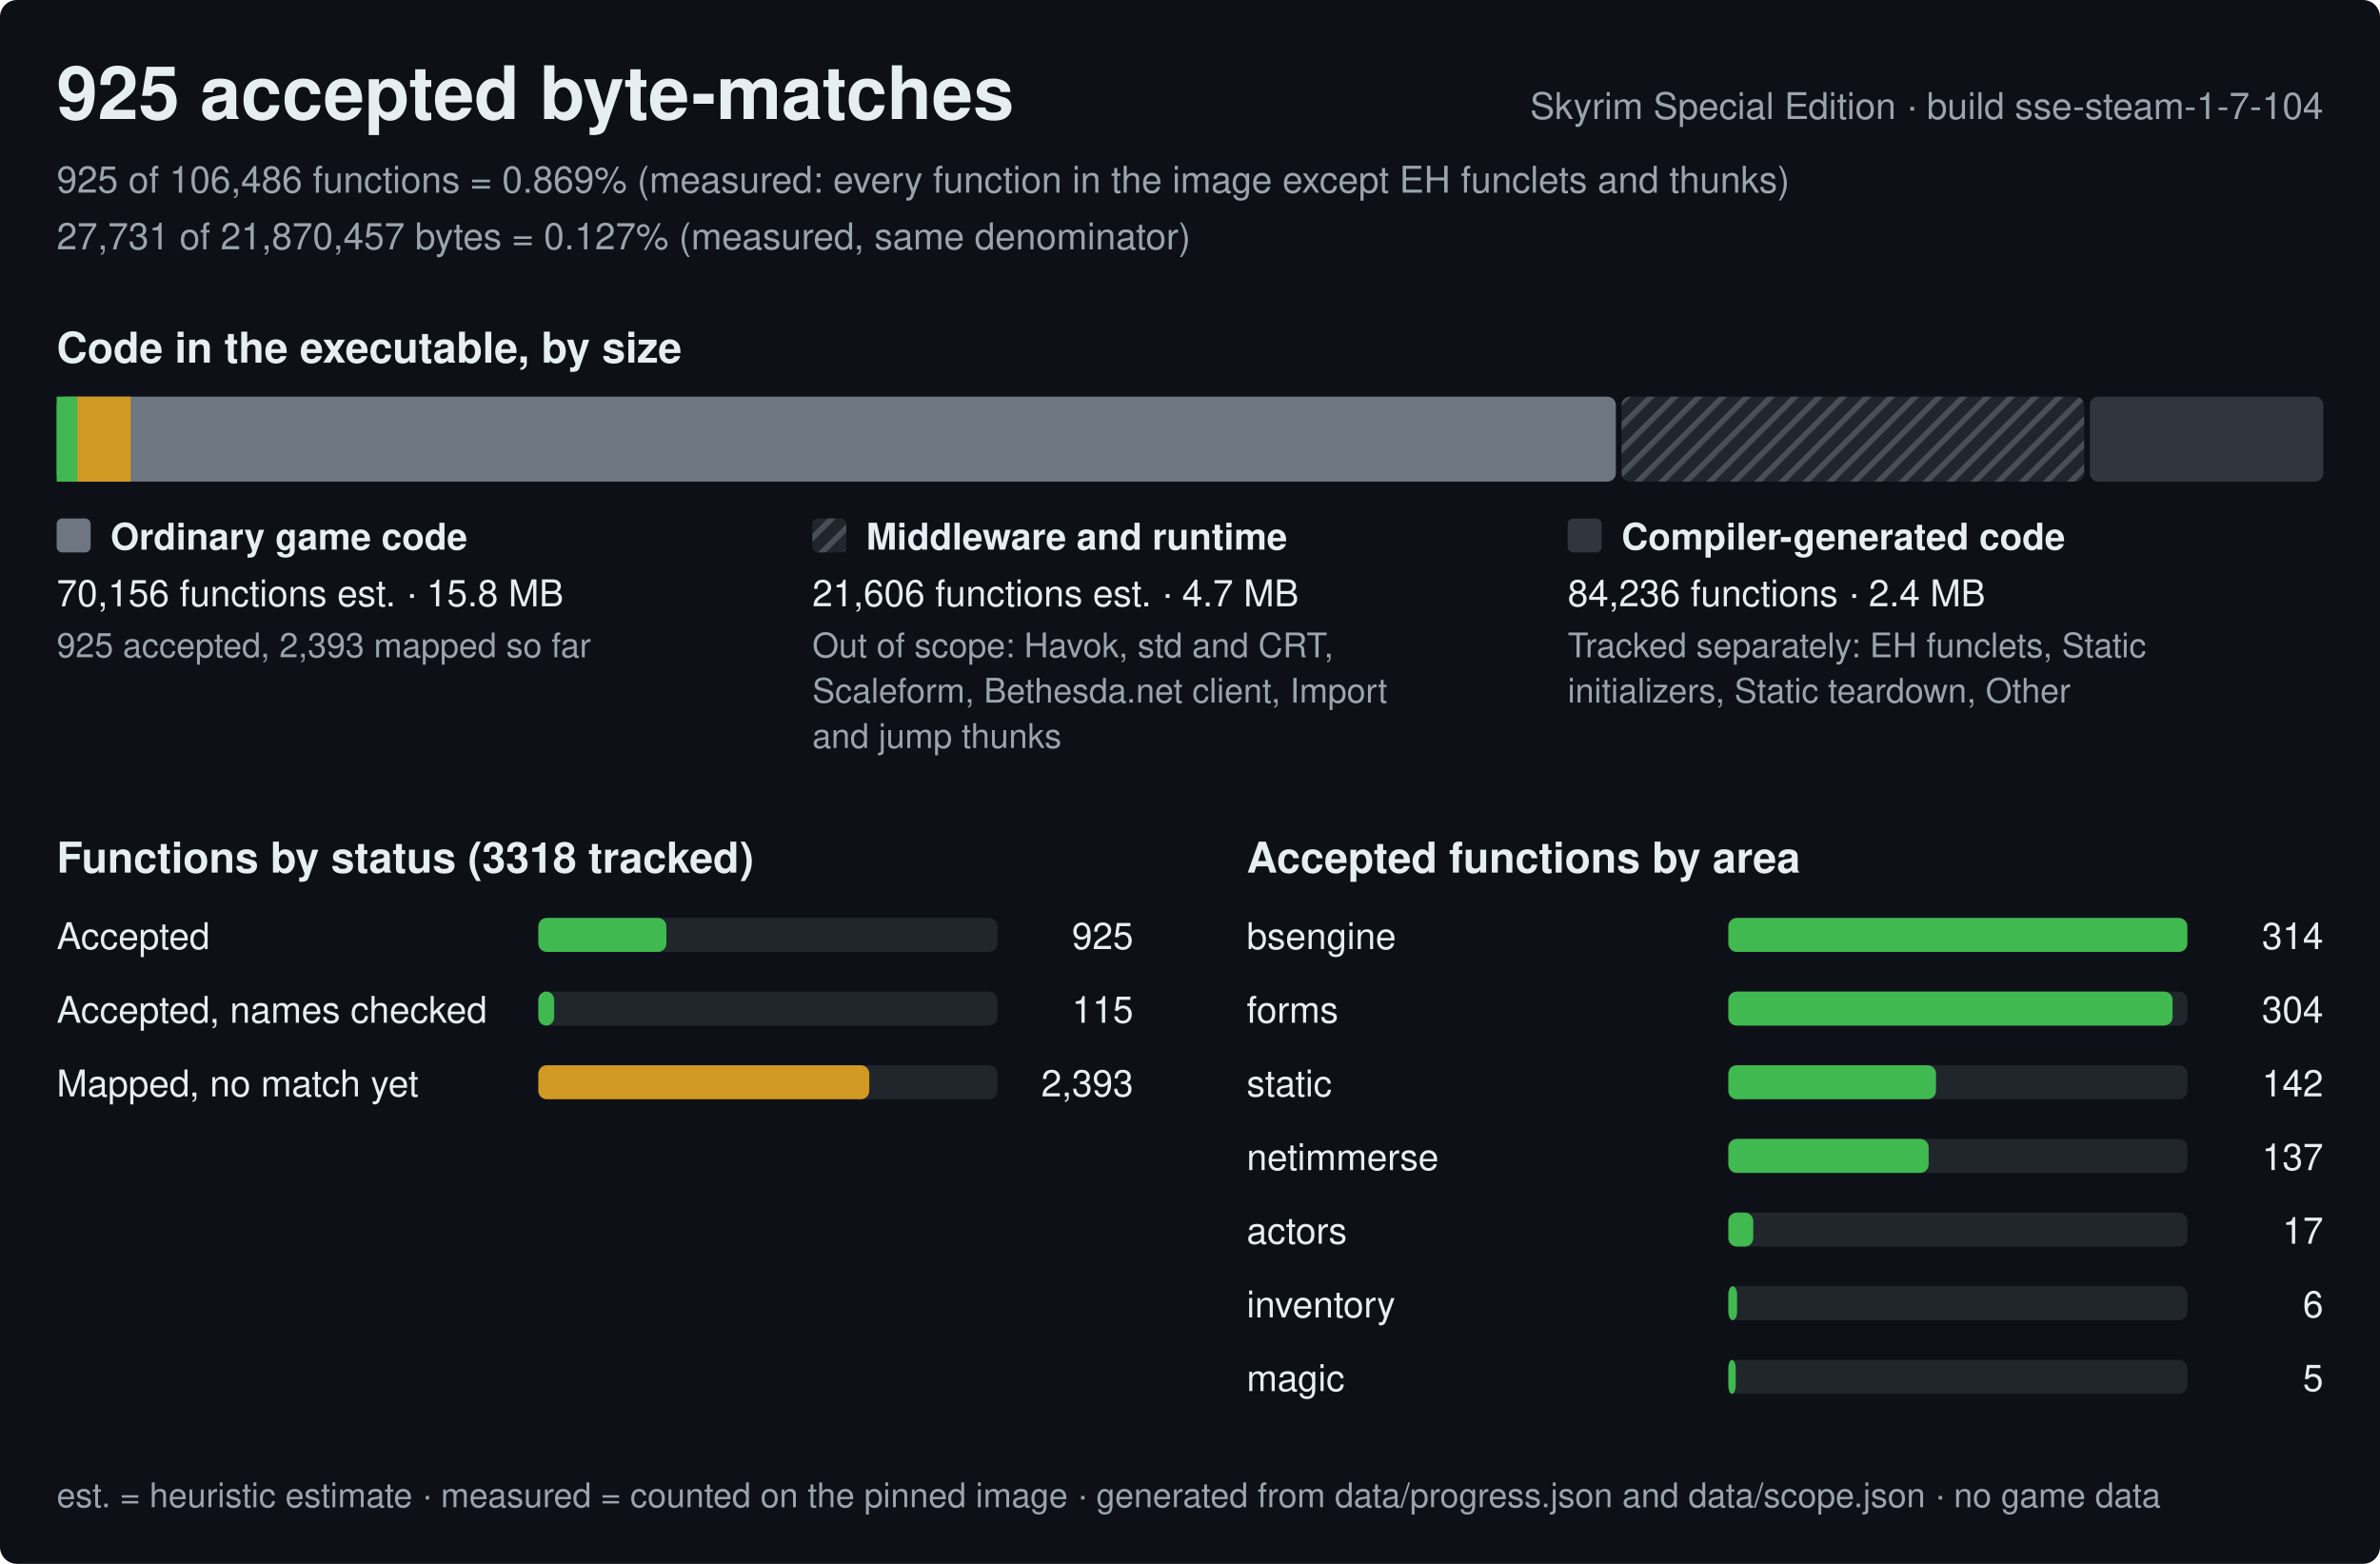
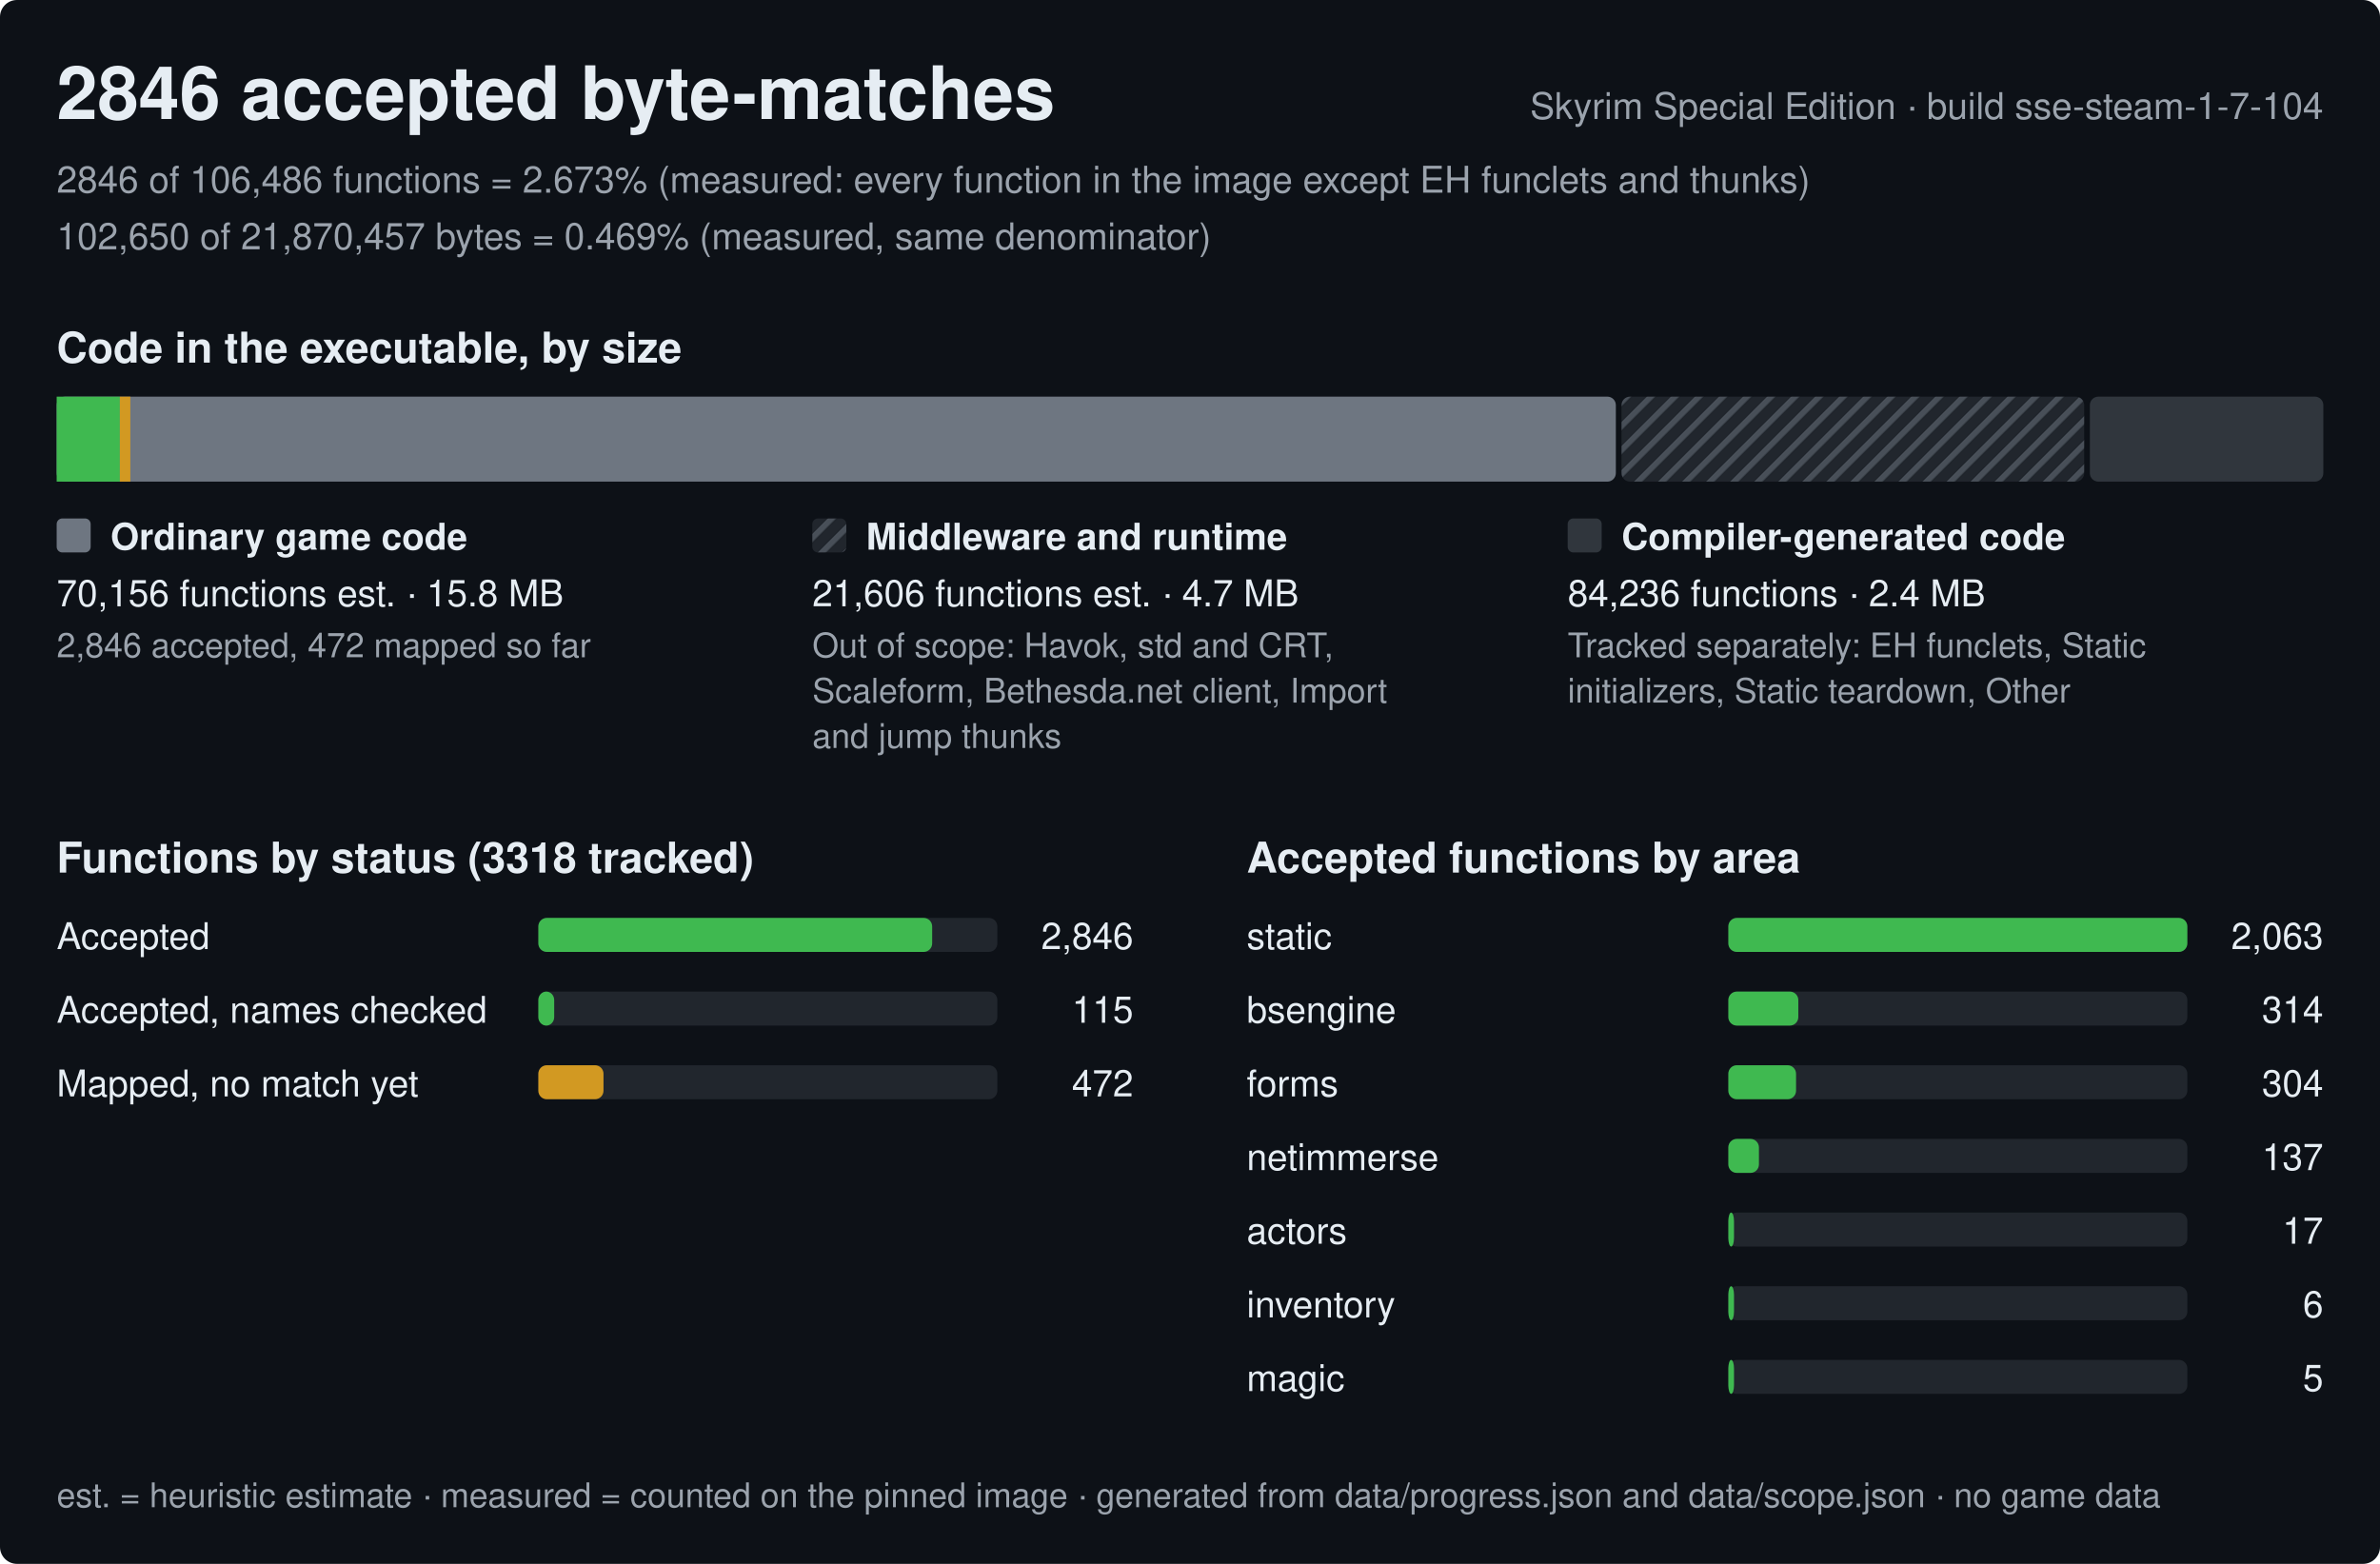
<svg xmlns="http://www.w3.org/2000/svg" width="840" height="552" viewBox="0 0 840 552" role="img" aria-label="Progress of the Skyrim Special Edition byte-matching reconstruction, build sse-steam-1-7-104">
  <style>text{font-family:-apple-system,BlinkMacSystemFont,'Segoe UI',Helvetica,Arial,sans-serif;fill:#e6edf3;white-space:pre}.h{font-size:26px;font-weight:600}.st{font-size:15px;font-weight:600}.lb{font-size:13px;font-weight:600}.bl{font-size:12px;font-weight:600;stroke:#0d1117;stroke-width:3px;paint-order:stroke;stroke-linejoin:round}.rl{font-size:13px}.fn{font-size:12px;fill:#9ba3ad}.mu{fill:#9ba3ad}</style>
  <defs>
    <pattern id="hx" width="6" height="6" patternUnits="userSpaceOnUse" patternTransform="rotate(45)">
      <rect width="6" height="6" fill="#21262d" />
      <rect width="2" height="6" fill="#484f58" />
    </pattern>
  </defs>
  <rect width="840" height="552" rx="6" fill="#0d1117" />
-   <text x="20" y="42" class="h">925 accepted byte-matches</text>
+   <text x="20" y="42" class="h">2846 accepted byte-matches</text>
  <text x="820" y="42" class="rl mu" text-anchor="end">Skyrim Special Edition · build sse-steam-1-7-104</text>
-   <text x="20" y="68" class="rl mu">925 of 106,486 functions = 0.869% (measured: every function in the image except EH funclets and thunks)</text>
-   <text x="20" y="88" class="rl mu">27,731 of 21,870,457 bytes = 0.127% (measured, same denominator)</text>
+   <text x="20" y="68" class="rl mu">2846 of 106,486 functions = 2.673% (measured: every function in the image except EH funclets and thunks)</text>
+   <text x="20" y="88" class="rl mu">102,650 of 21,870,457 bytes = 0.469% (measured, same denominator)</text>
  <text x="20" y="128" class="st">Code in the executable, by size</text>
  <rect x="20" y="140" width="550.3" height="30" rx="3" fill="#6e7681" />
-   <rect x="20" y="140" width="7.3" height="30" fill="#3fb950" />
-   <rect x="27.3" y="140" width="18.8" height="30" fill="#d29922" />
+   <rect x="20" y="140" width="22.3" height="30" fill="#3fb950" />
+   <rect x="42.3" y="140" width="3.7" height="30" fill="#d29922" />
  <rect x="572.3" y="140" width="163.3" height="30" rx="3" fill="url(#hx)" />
  <rect x="737.6" y="140" width="82.4" height="30" rx="3" fill="#30363d" />
  <rect x="20" y="183" width="12" height="12" rx="2" fill="#6e7681" />
  <text x="39" y="194" class="lb">Ordinary game code</text>
  <text x="20" y="214" class="rl">70,156 functions est. · 15.8 MB</text>
-   <text x="20" y="232" class="fn">925 accepted, 2,393 mapped so far</text>
+   <text x="20" y="232" class="fn">2,846 accepted, 472 mapped so far</text>
  <rect x="286.7" y="183" width="12" height="12" rx="2" fill="url(#hx)" />
  <text x="305.7" y="194" class="lb">Middleware and runtime</text>
  <text x="286.7" y="214" class="rl">21,606 functions est. · 4.7 MB</text>
  <text x="286.7" y="232" class="fn">Out of scope: Havok, std and CRT,</text>
  <text x="286.7" y="248" class="fn">Scaleform, Bethesda.net client, Import</text>
  <text x="286.7" y="264" class="fn">and jump thunks</text>
  <rect x="553.3" y="183" width="12" height="12" rx="2" fill="#30363d" />
  <text x="572.3" y="194" class="lb">Compiler-generated code</text>
  <text x="553.3" y="214" class="rl">84,236 functions · 2.4 MB</text>
  <text x="553.3" y="232" class="fn">Tracked separately: EH funclets, Static</text>
  <text x="553.3" y="248" class="fn">initializers, Static teardown, Other</text>
  <text x="20" y="308" class="st">Functions by status (3318 tracked)</text>
  <text x="20" y="335" class="rl">Accepted</text>
  <rect x="190" y="324" width="162.0" height="12" rx="3" fill="#21262d" />
-   <rect x="190" y="324" width="45.2" height="12" rx="3" fill="#3fb950" />
-   <text x="400.0" y="335" class="rl" text-anchor="end">925</text>
+   <rect x="190" y="324" width="139" height="12" rx="3" fill="#3fb950" />
+   <text x="400.0" y="335" class="rl" text-anchor="end">2,846</text>
  <text x="20" y="361" class="rl">Accepted, names checked</text>
  <rect x="190" y="350" width="162.0" height="12" rx="3" fill="#21262d" />
  <rect x="190" y="350" width="5.6" height="12" rx="3" fill="#3fb950" />
  <text x="400.0" y="361" class="rl" text-anchor="end">115</text>
  <text x="20" y="387" class="rl">Mapped, no match yet</text>
  <rect x="190" y="376" width="162.0" height="12" rx="3" fill="#21262d" />
-   <rect x="190" y="376" width="116.8" height="12" rx="3" fill="#d29922" />
-   <text x="400.0" y="387" class="rl" text-anchor="end">2,393</text>
+   <rect x="190" y="376" width="23" height="12" rx="3" fill="#d29922" />
+   <text x="400.0" y="387" class="rl" text-anchor="end">472</text>
  <text x="440.0" y="308" class="st">Accepted functions by area</text>
-   <text x="440.0" y="335" class="rl">bsengine</text>
+   <text x="440.0" y="335" class="rl">static</text>
  <rect x="610.0" y="324" width="162.0" height="12" rx="3" fill="#21262d" />
  <rect x="610.0" y="324" width="162" height="12" rx="3" fill="#3fb950" />
-   <text x="820.0" y="335" class="rl" text-anchor="end">314</text>
-   <text x="440.0" y="361" class="rl">forms</text>
+   <text x="820.0" y="335" class="rl" text-anchor="end">2,063</text>
+   <text x="440.0" y="361" class="rl">bsengine</text>
  <rect x="610.0" y="350" width="162.0" height="12" rx="3" fill="#21262d" />
-   <rect x="610.0" y="350" width="156.8" height="12" rx="3" fill="#3fb950" />
-   <text x="820.0" y="361" class="rl" text-anchor="end">304</text>
-   <text x="440.0" y="387" class="rl">static</text>
+   <rect x="610.0" y="350" width="24.7" height="12" rx="3" fill="#3fb950" />
+   <text x="820.0" y="361" class="rl" text-anchor="end">314</text>
+   <text x="440.0" y="387" class="rl">forms</text>
  <rect x="610.0" y="376" width="162.0" height="12" rx="3" fill="#21262d" />
-   <rect x="610.0" y="376" width="73.3" height="12" rx="3" fill="#3fb950" />
-   <text x="820.0" y="387" class="rl" text-anchor="end">142</text>
+   <rect x="610.0" y="376" width="23.9" height="12" rx="3" fill="#3fb950" />
+   <text x="820.0" y="387" class="rl" text-anchor="end">304</text>
  <text x="440.0" y="413" class="rl">netimmerse</text>
  <rect x="610.0" y="402" width="162.0" height="12" rx="3" fill="#21262d" />
-   <rect x="610.0" y="402" width="70.7" height="12" rx="3" fill="#3fb950" />
+   <rect x="610.0" y="402" width="10.8" height="12" rx="3" fill="#3fb950" />
  <text x="820.0" y="413" class="rl" text-anchor="end">137</text>
  <text x="440.0" y="439" class="rl">actors</text>
  <rect x="610.0" y="428" width="162.0" height="12" rx="3" fill="#21262d" />
-   <rect x="610.0" y="428" width="8.8" height="12" rx="3" fill="#3fb950" />
+   <rect x="610.0" y="428" width="2" height="12" rx="3" fill="#3fb950" />
  <text x="820.0" y="439" class="rl" text-anchor="end">17</text>
  <text x="440.0" y="465" class="rl">inventory</text>
  <rect x="610.0" y="454" width="162.0" height="12" rx="3" fill="#21262d" />
-   <rect x="610.0" y="454" width="3.1" height="12" rx="3" fill="#3fb950" />
+   <rect x="610.0" y="454" width="2" height="12" rx="3" fill="#3fb950" />
  <text x="820.0" y="465" class="rl" text-anchor="end">6</text>
  <text x="440.0" y="491" class="rl">magic</text>
  <rect x="610.0" y="480" width="162.0" height="12" rx="3" fill="#21262d" />
-   <rect x="610.0" y="480" width="2.6" height="12" rx="3" fill="#3fb950" />
+   <rect x="610.0" y="480" width="2" height="12" rx="3" fill="#3fb950" />
  <text x="820.0" y="491" class="rl" text-anchor="end">5</text>
  <text x="20" y="532" class="fn">est. = heuristic estimate · measured = counted on the pinned image · generated from data/progress.json and data/scope.json · no game data</text>
</svg>
